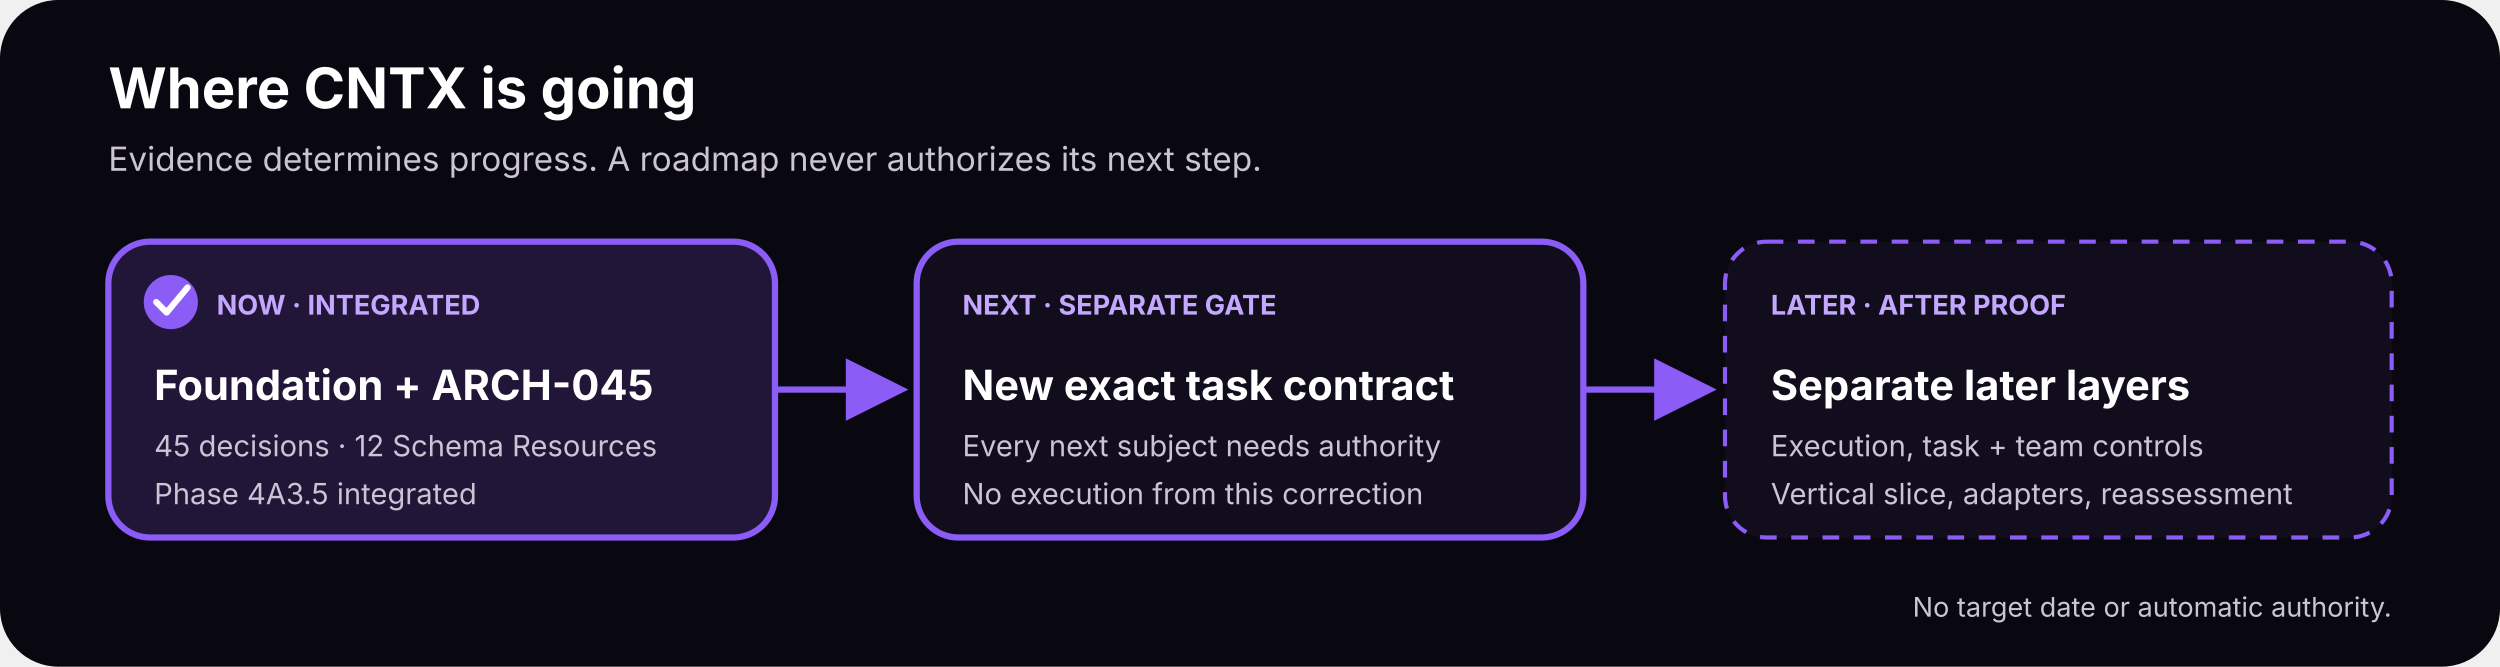
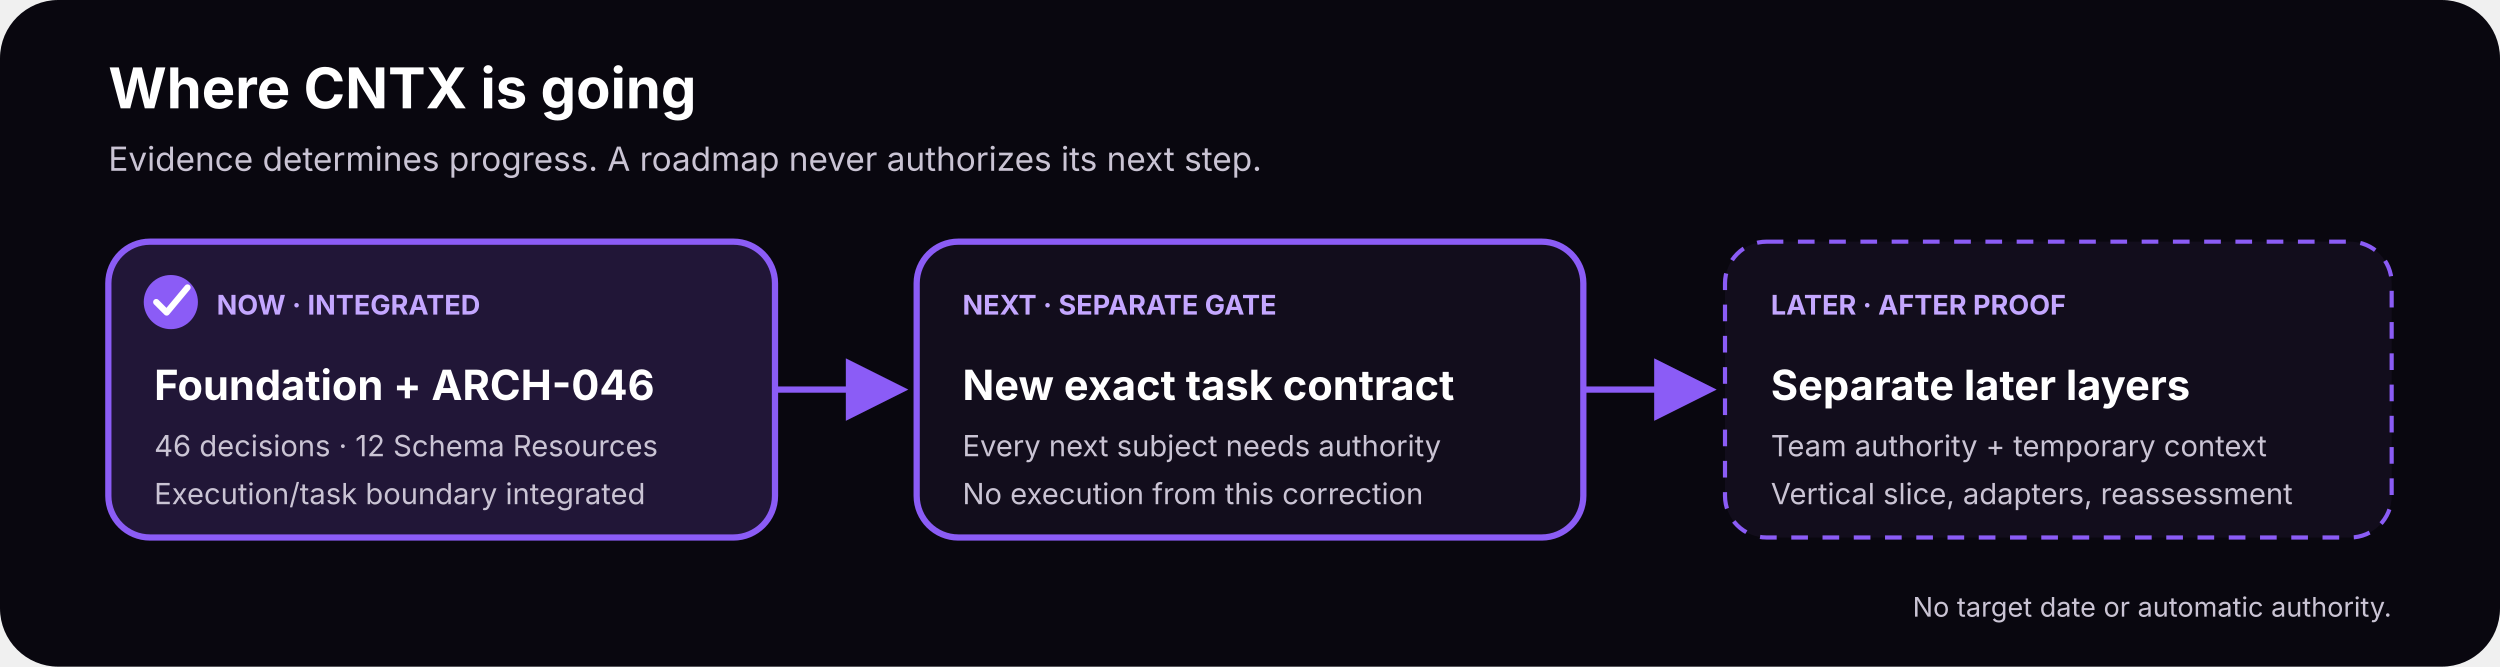
<svg xmlns="http://www.w3.org/2000/svg" viewBox="0 0 1200 320" role="img" aria-labelledby="title desc">
  <defs>
    <marker id="arrow" markerWidth="10" markerHeight="10" refX="8" refY="5" orient="auto">
      <path d="M0 0l10 5-10 5z" fill="#8B5CF6" />
    </marker>
  </defs>
  <rect width="1200" height="320" rx="28" fill="#09070F" />
  <text x="52" y="52" fill="#FFFFFF" font-family="Inter,Segoe UI,Arial,sans-serif" font-size="27" font-weight="700">Where CNTX is going</text>
  <text x="52" y="82" fill="#CAC4D4" font-family="Inter,Segoe UI,Arial,sans-serif" font-size="16">Evidence determines progress. A roadmap never authorizes its next step.</text>
  <g font-family="Inter,Segoe UI,Arial,sans-serif">
    <g transform="translate(52 116)">
      <rect width="320" height="142" rx="20" fill="#211637" stroke="#8B5CF6" stroke-width="3" />
      <circle cx="30" cy="29" r="13" fill="#8B5CF6" />
      <path d="M23 29l5 5 10-12" fill="none" stroke="#FFFFFF" stroke-width="3" stroke-linecap="round" stroke-linejoin="round" />
      <text x="52" y="35" fill="#C4A7FF" font-size="13" font-weight="700">NOW · INTEGRATED</text>
-       <text x="22" y="76" fill="#FFFFFF" font-size="20" font-weight="700">Foundation + ARCH-045</text>
-       <text x="22" y="103" fill="#CAC4D4" font-size="14">45 decisions · 12 Schema Resources</text>
-       <text x="22" y="126" fill="#CAC4D4" font-size="14">Phase 4A3.5 integrated</text>
+       <text x="22" y="76" fill="#FFFFFF" font-size="20" font-weight="700">Foundation + ARCH-046</text>
+       <text x="22" y="103" fill="#CAC4D4" font-size="14">46 decisions · 12 Schema Resources</text>
+       <text x="22" y="126" fill="#CAC4D4" font-size="14">Execution/task boundary integrated</text>
    </g>
    <g transform="translate(440 116)">
      <rect width="320" height="142" rx="20" fill="#120D1C" stroke="#8B5CF6" stroke-width="3" />
      <text x="22" y="35" fill="#C4A7FF" font-size="13" font-weight="700">NEXT · SEPARATE GATE</text>
      <text x="22" y="76" fill="#FFFFFF" font-size="20" font-weight="700">New exact task contract</text>
      <text x="22" y="103" fill="#CAC4D4" font-size="14">Every next subject needs authority</text>
      <text x="22" y="126" fill="#CAC4D4" font-size="14">No execution from this correction</text>
    </g>
    <g transform="translate(828 116)">
      <rect width="320" height="142" rx="20" fill="#120D1C" stroke="#8B5CF6" stroke-width="2" stroke-dasharray="8 7" />
      <text x="22" y="35" fill="#C4A7FF" font-size="13" font-weight="700">LATER · AFTER PROOF</text>
      <text x="22" y="76" fill="#FFFFFF" font-size="20" font-weight="700">Separate later layers</text>
-       <text x="22" y="103" fill="#CAC4D4" font-size="14">Execution, task + team controls</text>
+       <text x="22" y="103" fill="#CAC4D4" font-size="14">Team authority + temporary context</text>
      <text x="22" y="126" fill="#CAC4D4" font-size="14">Vertical slice, adapters, reassessment</text>
    </g>
  </g>
  <g stroke="#8B5CF6" stroke-width="3" marker-end="url(#arrow)">
    <path d="M372 187h58" />
    <path d="M760 187h58" />
  </g>
  <text x="1148" y="296" text-anchor="end" fill="#CAC4D4" font-family="Inter,Segoe UI,Arial,sans-serif" font-size="13">No target date or automatic authority.</text>
</svg>
